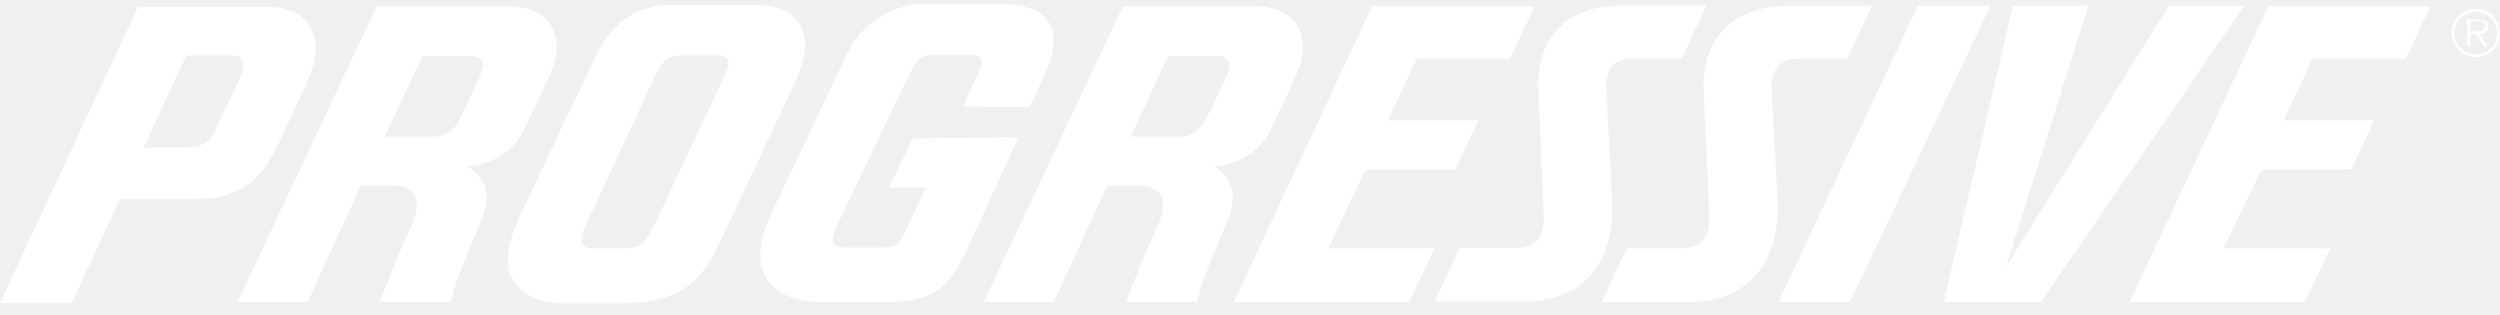
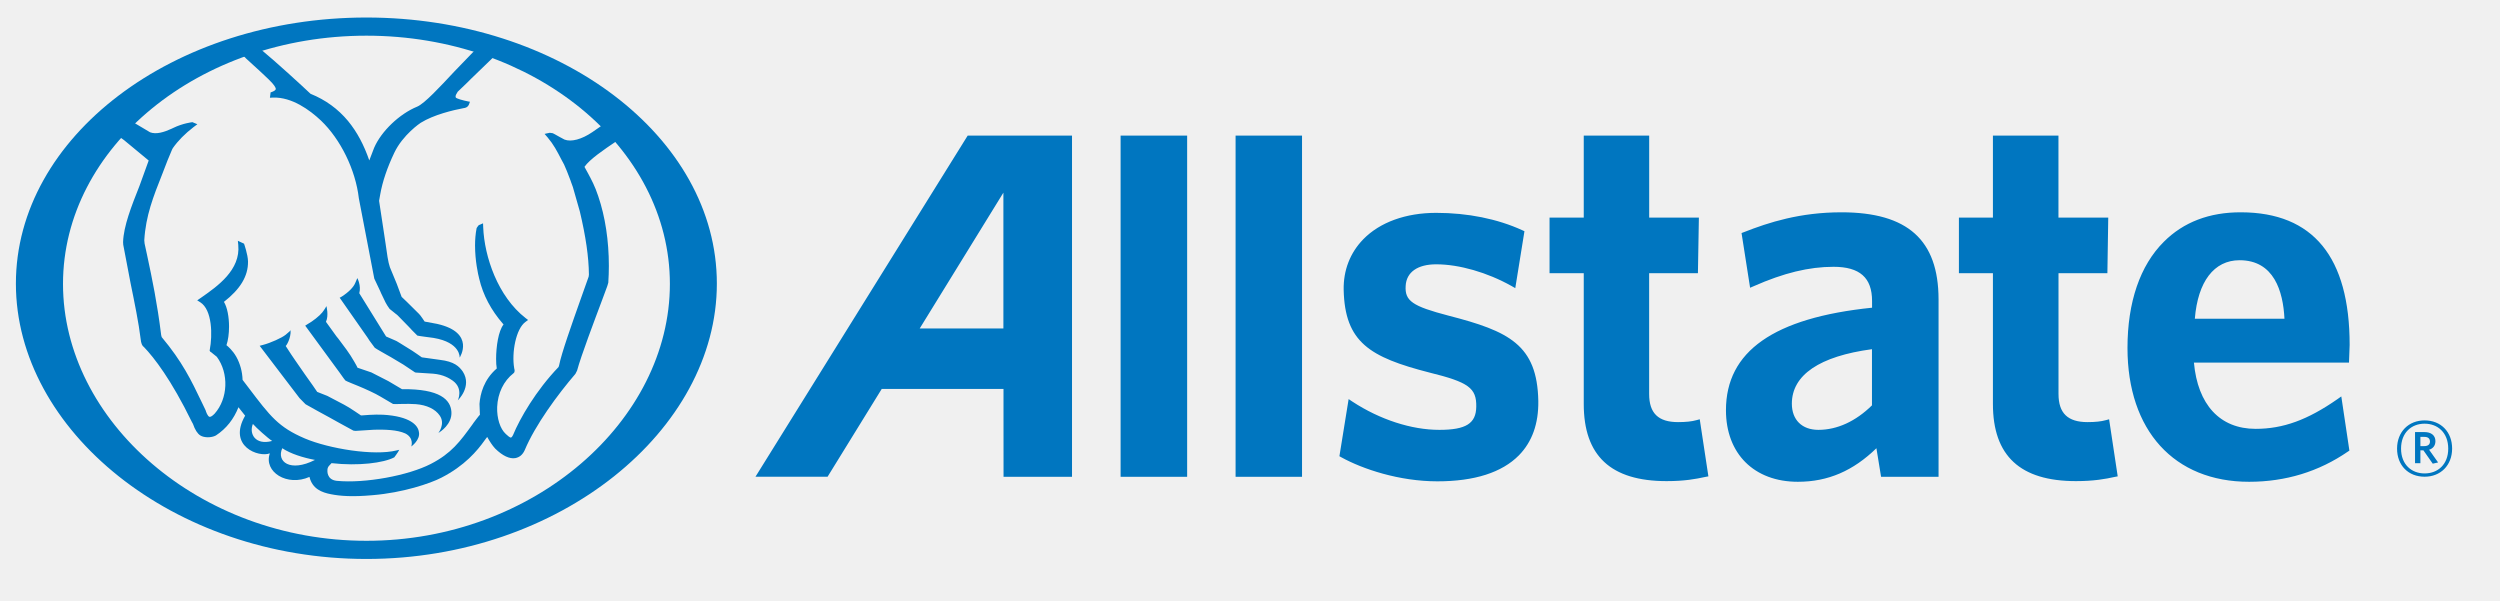
- <svg xmlns="http://www.w3.org/2000/svg" width="127" height="16" viewBox="0 0 127 16" fill="none">
-   <g clip-path="url(#clip0_275_350)">
-     <path d="M61.68 8.467C63.034 8.319 64.029 7.684 64.58 6.541C65.024 5.609 65.723 4.106 65.723 4.085C66.421 2.667 66.209 1.778 65.892 1.291C65.447 0.572 64.558 0.318 63.881 0.318H57.044L49.975 15.346H53.531L56.24 9.44H58.145C58.462 9.462 58.759 9.631 58.949 9.885C59.182 10.266 59.119 10.837 58.759 11.599C57.891 13.441 57.214 15.346 57.214 15.346H60.812C60.918 14.859 61.066 14.372 61.256 13.885C61.532 13.229 62.378 11.155 62.378 11.134C63.056 9.483 62.209 8.805 61.68 8.467ZM61.299 5.99C61.002 6.625 60.537 6.943 59.923 6.943H57.446L59.33 2.858H62.04C62.188 2.858 62.315 2.942 62.399 3.048C62.505 3.217 62.463 3.514 62.294 3.916L61.68 5.228L61.299 5.99Z" fill="white" />
-     <path d="M23.749 8.467C25.104 8.319 26.077 7.684 26.649 6.541C27.093 5.609 27.792 4.106 27.813 4.085C28.511 2.667 28.3 1.778 27.982 1.291C27.538 0.572 26.649 0.318 25.971 0.318H19.135L12.065 15.346H15.621L18.33 9.44H20.235C20.553 9.462 20.849 9.631 21.04 9.885C21.272 10.266 21.209 10.837 20.849 11.599C19.981 13.441 19.304 15.346 19.304 15.346H22.902C23.008 14.859 23.156 14.372 23.347 13.885C23.622 13.229 24.469 11.155 24.469 11.134C25.146 9.483 24.299 8.805 23.749 8.467ZM23.389 5.99C23.093 6.625 22.627 6.943 22.013 6.943H19.537L21.463 2.858H24.109C24.257 2.858 24.384 2.942 24.469 3.048C24.574 3.217 24.532 3.514 24.363 3.916L23.749 5.228L23.389 5.99Z" fill="white" />
-     <path d="M40.428 4.085C41.677 1.418 40.259 0.254 38.481 0.254H34.163C32.343 0.254 31.073 1.122 30.247 2.879C29.803 3.831 29.062 5.376 28.215 7.154L26.416 10.964C24.596 14.774 27.305 15.409 28.639 15.409H31.369C34.099 15.431 35.454 14.668 36.491 12.467C37.19 11.007 38.185 8.89 39.222 6.668L40.428 4.085ZM36.894 3.662L33.274 11.367C32.766 12.425 32.449 12.615 31.665 12.615H30.099C29.824 12.615 29.273 12.531 29.676 11.62C30.29 10.308 32.83 4.826 33.337 3.725C33.697 2.963 34.057 2.815 34.544 2.815H36.491C36.872 2.815 37.19 3.006 36.894 3.662Z" fill="white" />
-     <path d="M46.355 7.027L45.17 9.525H47.032L45.974 11.79C45.678 12.446 45.466 12.573 44.746 12.573H42.884C42.333 12.573 42.122 12.298 42.46 11.578C42.884 10.689 46.228 3.704 46.228 3.704C46.609 2.921 46.842 2.794 47.413 2.794H49.34C49.805 2.794 50.059 3.006 49.742 3.62C49.678 3.747 48.916 5.419 48.916 5.419L52.303 5.44L53.065 3.789C54.187 1.376 53.192 0.233 50.842 0.191H47.159C45.36 0.148 43.73 1.185 42.989 2.815C42.312 4.233 39.158 10.901 39.158 10.901C37.994 13.335 38.672 15.346 41.846 15.346H44.683C46.948 15.367 48.048 15.007 49.086 12.764L51.731 6.985L46.355 7.027Z" fill="white" />
-     <path d="M97.43 0.296L90.339 15.346H93.98L101.113 0.296H97.43Z" fill="white" />
-     <path d="M110.172 0.296L101.896 13.568L106.087 0.296H102.256L98.742 15.346H103.674L114.004 0.296H110.172Z" fill="white" />
-     <path d="M81.894 10.118L81.597 4.551C81.555 3.873 81.724 2.963 82.952 2.963H85.428L86.698 0.275H82.486C79.142 0.275 78.041 2.307 78.147 4.699C78.232 6.159 78.422 10.922 78.422 10.922C78.465 12.065 78.041 12.594 76.962 12.594H74.147L72.877 15.325H77.364C80.327 15.346 82.084 13.42 81.894 10.118Z" fill="white" />
-     <path d="M90.001 4.572C89.958 3.895 90.128 2.985 91.355 2.985H93.832L95.102 0.296H90.89C88.138 0.296 86.402 1.799 86.551 4.72C86.635 6.181 86.826 10.943 86.826 10.943C86.868 12.086 86.445 12.615 85.365 12.615H82.635L81.365 15.346H85.767C89.027 15.346 90.466 13.018 90.297 10.118L90.001 4.572Z" fill="white" />
-     <path d="M69.363 8.615H73.935L75.099 6.117H70.506L71.967 2.985H76.708L77.957 0.318H69.702L62.675 15.346H71.586L72.877 12.615H67.479L69.363 8.615Z" fill="white" />
-     <path d="M108.183 15.346H117.094L118.385 12.615H112.967L114.872 8.615H119.444L120.608 6.117H116.015L117.475 2.985H122.216L123.465 0.318H115.231L108.183 15.346Z" fill="white" />
-     <path d="M14.034 7.535C14.33 6.922 14.922 5.652 15.6 4.17C16.785 1.566 15.325 0.36 13.78 0.36H7.006L0 15.388H3.641L6.096 10.118C6.096 10.118 8.149 10.118 9.652 10.118C11.917 10.139 13.102 9.44 14.034 7.535ZM12.15 4.043C11.493 5.44 10.986 6.477 10.943 6.583C10.647 7.218 10.223 7.493 9.588 7.493H7.303L9.461 2.815H11.748C12.255 2.815 12.615 3.069 12.15 4.043Z" fill="white" />
-     <path d="M126.407 1.355C126.407 1.228 126.344 1.122 126.259 1.058C126.153 1.016 126.048 0.974 125.921 0.995H125.328V2.371H125.497V1.736H125.794L126.196 2.371H126.386L125.984 1.736C126.217 1.714 126.407 1.609 126.407 1.355ZM125.751 1.587H125.497V1.079H125.899C126.069 1.079 126.259 1.101 126.259 1.312C126.238 1.63 125.942 1.587 125.751 1.587Z" fill="white" />
-     <path d="M125.772 0.445C125.095 0.445 124.545 0.995 124.545 1.672C124.545 2.35 125.095 2.9 125.772 2.9C126.45 2.9 127 2.35 127 1.672C127 0.995 126.45 0.445 125.772 0.445ZM125.772 2.752C125.18 2.752 124.693 2.265 124.693 1.672C124.693 1.08 125.18 0.593 125.772 0.593C126.365 0.593 126.852 1.08 126.852 1.672C126.873 2.265 126.386 2.752 125.772 2.752Z" fill="white" />
-   </g>
-   <defs>
-     <clipPath id="clip0_275_350">
-       <rect width="127" height="15.452" fill="white" />
-     </clipPath>
-   </defs>
+ <svg xmlns="http://www.w3.org/2000/svg" width="154" height="37" viewBox="0 0 154 37" fill="none">
+   <path d="M149.355 29.366C148.357 29.366 147.659 28.671 147.659 27.636C147.659 26.604 148.367 25.896 149.355 25.896C150.356 25.896 151.051 26.598 151.051 27.636C151.048 28.668 150.34 29.366 149.355 29.366ZM149.355 26.099C148.548 26.099 147.905 26.651 147.905 27.636C147.905 28.612 148.548 29.163 149.355 29.163C150.169 29.163 150.811 28.612 150.811 27.636C150.811 26.651 150.162 26.099 149.355 26.099ZM149.857 28.562L149.283 27.742H149.096V28.534H148.766V26.616H149.349C149.754 26.616 150.022 26.816 150.022 27.174C150.022 27.449 149.873 27.63 149.633 27.704L150.187 28.487L149.857 28.562ZM149.346 26.913H149.096V27.48H149.333C149.548 27.48 149.686 27.393 149.686 27.196C149.682 27.009 149.564 26.913 149.346 26.913ZM59.608 8.355L46.537 29.366H50.979C50.979 29.366 54.202 24.135 54.315 23.957H61.815L61.818 29.369H66.036V8.355H59.608ZM61.809 20.235H56.653C56.974 19.724 61.809 11.868 61.809 11.868V20.235ZM69.029 8.355H73.128V29.369H69.029V8.355ZM76.112 8.355H80.205V29.369H76.112V8.355ZM89.226 19.443C86.998 18.86 86.53 18.536 86.589 17.607C86.636 16.765 87.322 16.282 88.469 16.282C89.884 16.282 91.618 16.781 93.108 17.616L93.341 17.75L93.906 14.243L93.772 14.181C92.244 13.483 90.414 13.112 88.469 13.112C86.599 13.112 85.005 13.688 83.98 14.736C83.166 15.572 82.749 16.65 82.77 17.85C82.842 21.089 84.385 22.006 88.045 22.947C90.464 23.543 90.957 23.898 90.938 25.052C90.925 26.087 90.305 26.479 88.662 26.479C86.941 26.479 85.002 25.846 83.319 24.746L83.076 24.584L82.508 28.103L82.63 28.172C83.939 28.892 86.181 29.65 88.541 29.65C90.829 29.65 92.518 29.107 93.563 28.05C94.376 27.221 94.778 26.102 94.76 24.712C94.698 21.23 92.942 20.4 89.226 19.443ZM104.704 25.828L104.492 25.884C104.212 25.962 103.853 26.002 103.367 26.002C102.151 26.002 101.587 25.454 101.587 24.269V16.828H104.592L104.651 13.405H101.59V8.352H97.559V13.405H95.452V16.828H97.559V24.886C97.559 28.078 99.224 29.637 102.662 29.637C103.772 29.637 104.452 29.509 105.054 29.378L105.237 29.344L104.704 25.828ZM113.43 13.078C110.88 13.078 108.957 13.698 107.426 14.3L107.279 14.356L107.806 17.726L108.037 17.626C109.873 16.815 111.429 16.435 112.944 16.435C114.559 16.435 115.319 17.102 115.319 18.542V18.954C109.265 19.577 106.319 21.641 106.319 25.27C106.319 27.951 108.056 29.678 110.749 29.678C112.613 29.678 114.159 28.998 115.587 27.611C115.665 28.075 115.874 29.369 115.874 29.369H119.415V18.43C119.406 14.783 117.511 13.078 113.43 13.078ZM112.012 26.479C111.002 26.479 110.378 25.862 110.378 24.868C110.378 23.1 112.083 21.943 115.313 21.51V24.97C114.312 25.952 113.174 26.479 112.012 26.479ZM129.921 25.828L129.712 25.884C129.432 25.962 129.07 26.002 128.593 26.002C127.374 26.002 126.804 25.454 126.804 24.269V16.828H129.815L129.868 13.405H126.801V8.352H122.764V13.405H120.669V16.828H122.764V24.886C122.764 28.078 124.441 29.637 127.879 29.637C128.986 29.637 129.697 29.506 130.27 29.378L130.451 29.344L129.921 25.828ZM143.974 24.596C142.141 25.868 140.642 26.417 138.946 26.417C136.745 26.417 135.38 24.927 135.146 22.336H144.698L144.738 21.245C144.738 15.836 142.491 13.087 138.048 13.078C136.097 13.071 134.497 13.685 133.294 14.892C131.826 16.351 131.053 18.62 131.053 21.432C131.053 26.523 133.93 29.678 138.544 29.678C140.798 29.678 142.843 29.048 144.623 27.823L144.723 27.757L144.224 24.419L143.974 24.596ZM135.202 19.633C135.386 17.345 136.384 16.03 137.958 16.03C140.078 16.03 140.639 17.941 140.723 19.633H135.202ZM22.57 1.079C10.668 1.079 0.979 8.429 0.979 17.47C0.979 26.504 10.665 34.432 22.57 34.432C34.475 34.432 44.158 26.504 44.158 17.47C44.161 8.429 34.475 1.079 22.57 1.079ZM22.573 33.313C12.267 33.313 3.881 25.918 3.881 17.489C3.881 9.056 12.267 2.198 22.573 2.198C32.882 2.198 41.265 9.056 41.265 17.489C41.265 25.918 32.882 33.313 22.573 33.313Z" fill="#0076C0" />
+   <path d="M18.452 24.525L18.823 24.902C18.823 24.905 19.571 25.32 19.571 25.32L20.279 25.706L20.369 25.756L20.89 26.046L21.769 26.526C21.822 26.542 21.928 26.542 21.928 26.542L23.056 26.47C23.705 26.457 24.459 26.47 24.967 26.701C25.525 26.987 25.335 27.505 25.335 27.505C25.335 27.505 25.912 27.093 25.803 26.604C25.747 26.189 25.248 25.644 23.602 25.547C23.084 25.516 22.305 25.588 22.305 25.588H22.233C22.233 25.575 21.494 25.101 21.494 25.101L21.186 24.924C21.142 24.905 20.163 24.387 20.163 24.387C20.163 24.387 19.543 24.144 19.54 24.141C19.54 24.122 18.985 23.346 18.985 23.346L18.782 23.059L18.19 22.205L17.938 21.834C17.922 21.812 17.598 21.311 17.598 21.311C17.626 21.317 17.934 20.843 17.9 20.338C17.857 20.407 17.825 20.422 17.595 20.622C17.361 20.812 16.669 21.124 16.204 21.245L15.995 21.301L17.648 23.471L18.452 24.525ZM21.164 23.296L21.276 23.44C21.323 23.48 22.021 23.758 22.021 23.758C22.489 23.948 23.128 24.241 23.424 24.422L24.213 24.886C24.275 24.911 25.089 24.852 25.622 24.896C26.292 24.949 26.813 25.201 27.084 25.594C27.449 26.111 27.006 26.666 27.006 26.666C27.103 26.616 27.86 26.136 27.807 25.369C27.757 24.634 27.122 23.945 24.762 23.973C24.762 23.967 24.113 23.589 24.113 23.589L23.923 23.477L22.875 22.941C22.875 22.941 22.024 22.651 22.021 22.651C22.021 22.62 21.822 22.277 21.822 22.277C21.544 21.778 21.161 21.286 20.831 20.849L20.728 20.724C20.728 20.724 20.148 19.923 20.079 19.824C20.263 19.428 20.107 18.857 20.107 18.857C20.107 18.857 20.011 19.047 19.849 19.25C19.686 19.456 19.259 19.796 18.96 19.958L18.801 20.061L20.943 22.985L21.164 23.296ZM22.131 18.062C22.261 17.591 22.012 17.13 22.012 17.13L21.884 17.429C21.778 17.688 21.494 17.984 21.055 18.268L20.924 18.34L22.654 20.815C22.654 20.818 22.757 20.977 22.757 20.977L23.087 21.423C23.131 21.466 23.811 21.85 23.811 21.85L24.066 21.993L24.846 22.458L25.56 22.935L25.613 22.95L26.679 23.019C27.321 23.072 27.695 23.312 27.888 23.449C28.562 23.936 28.2 24.662 28.2 24.662C28.2 24.662 29.101 23.811 28.509 22.891C28.287 22.573 27.982 22.268 27.084 22.165L25.984 22.012C25.984 22.003 25.391 21.604 25.391 21.604L24.618 21.124L24.419 21.005L23.783 20.728L22.131 18.062ZM14.935 3.376C14.992 3.432 15.172 3.613 15.172 3.616L16.045 4.414C16.045 4.42 16.544 4.885 16.544 4.885C16.912 5.237 16.999 5.418 16.987 5.49C16.971 5.558 16.903 5.59 16.837 5.627C16.772 5.664 16.669 5.689 16.669 5.689L16.628 6.02L16.834 6.01C17.984 5.982 19.066 6.762 19.767 7.423C20.983 8.582 21.903 10.462 22.105 12.217L23.056 17.161L23.415 17.922L23.483 18.078L23.639 18.402C23.773 18.723 23.982 19.01 24.001 19.029C24.023 19.05 24.494 19.425 24.494 19.425L25.179 20.126L25.382 20.344L25.709 20.672C25.734 20.69 26.704 20.815 26.704 20.815C28.39 21.096 28.315 22.031 28.315 22.031C28.315 22.031 29.319 20.491 26.925 19.951C26.925 19.951 26.171 19.808 26.155 19.808V19.805C26.155 19.786 25.887 19.422 25.887 19.422C25.856 19.387 25.797 19.322 25.797 19.322C25.781 19.303 25.067 18.599 25.067 18.599L24.74 18.287C24.74 18.28 24.441 17.485 24.441 17.485L24.017 16.46C23.907 16.145 23.839 15.64 23.742 14.945C23.736 14.917 23.667 14.443 23.667 14.443L23.352 12.37C23.356 12.336 23.424 11.965 23.424 11.965C23.561 11.188 23.851 10.328 24.291 9.405C24.818 8.299 25.902 7.569 25.918 7.563C26.729 7.061 27.916 6.783 28.555 6.662C28.799 6.637 28.877 6.494 28.92 6.35L28.948 6.266L28.867 6.254C28.515 6.188 28.107 6.07 28.075 6.004C28.069 5.992 28.063 5.964 28.063 5.942C28.063 5.879 28.11 5.78 28.194 5.652C28.197 5.652 28.715 5.153 28.715 5.153L29.017 4.854C29.017 4.854 30.282 3.629 30.451 3.467L29.276 3.071C29.12 3.23 27.976 4.417 27.976 4.417C27.115 5.34 26.146 6.384 25.7 6.568C24.609 7.014 23.49 8.08 23.047 9.103C23.047 9.106 22.854 9.608 22.748 9.882C22.417 8.928 22.003 8.14 21.438 7.451C20.821 6.712 20.067 6.157 19.128 5.777C18.62 5.293 16.946 3.763 16.039 3.018L14.935 3.376ZM19.403 28.331C17.866 29.113 17.015 28.434 17.389 27.611C17.891 27.948 18.667 28.194 19.403 28.331ZM16.765 27.162C15.718 27.449 15.331 26.713 15.578 26.114C15.777 26.345 16.516 27.009 16.765 27.162ZM7.351 8.423C7.432 8.479 7.638 8.629 7.638 8.629C7.666 8.648 8.966 9.726 9.159 9.888C9.128 9.973 8.592 11.453 8.592 11.453C8.102 12.688 7.61 13.932 7.582 14.914L7.591 15.073C7.594 15.095 8.015 17.295 8.015 17.295L8.046 17.457C8.283 18.614 8.551 19.93 8.663 20.874C8.688 21.142 8.754 21.304 8.857 21.367C9.499 22.034 10.546 23.39 11.812 25.977C11.849 26.046 11.868 26.087 11.887 26.114C12.008 26.47 12.161 26.71 12.342 26.825C12.572 26.969 13.012 26.978 13.299 26.825C13.947 26.401 14.405 25.806 14.689 25.086C14.789 25.204 15.057 25.556 15.101 25.606C14.01 27.496 15.939 28.194 16.622 27.926C16.226 29.07 17.688 29.989 19.063 29.378C19.241 30.12 19.83 30.339 20.391 30.445C20.949 30.557 21.706 30.616 22.947 30.504C24.811 30.351 26.504 29.781 27.184 29.428C28.621 28.696 29.403 27.764 29.865 27.109C29.871 27.093 29.955 26.994 30.011 26.916C30.164 27.187 30.323 27.439 30.504 27.633C30.962 28.082 31.392 28.281 31.745 28.219C31.994 28.172 32.19 28.019 32.321 27.733C32.96 26.196 34.354 24.3 35.445 23.031C35.445 23.028 35.548 22.829 35.548 22.829C35.788 21.928 36.636 19.696 37.088 18.489L37.409 17.623C37.409 17.616 37.471 17.414 37.471 17.414C37.493 17.068 37.506 16.722 37.506 16.382C37.506 14.829 37.281 13.346 36.854 12.092C36.645 11.457 36.433 11.073 36.234 10.699L36.003 10.278C36.315 9.817 37.219 9.206 37.945 8.716C37.945 8.716 37.986 8.691 38.001 8.685L37.11 7.709C37.053 7.747 36.486 8.14 36.486 8.14C35.838 8.582 35.183 8.76 34.775 8.598C34.715 8.576 34.176 8.27 34.176 8.27C34.145 8.249 34.048 8.205 34.048 8.205C34.03 8.202 33.864 8.18 33.864 8.18C33.843 8.18 33.665 8.221 33.665 8.221L33.546 8.249L33.73 8.461C34.111 8.913 34.307 9.299 34.581 9.826C34.588 9.839 34.747 10.135 34.747 10.135L34.903 10.499L34.934 10.574L35.139 11.104L35.177 11.216L35.289 11.522L35.719 13.031C36.084 14.568 36.268 15.833 36.277 16.915C36.277 16.931 36.262 17.04 36.262 17.04C36.259 17.046 35.757 18.461 35.757 18.461C35.236 19.933 34.584 21.763 34.438 22.517L34.407 22.608C33.013 24.06 32.025 25.775 31.604 26.797C31.539 26.931 31.492 26.95 31.473 26.953C31.408 26.966 31.246 26.816 31.159 26.735C30.809 26.42 30.601 25.765 30.625 25.07C30.66 24.222 31.024 23.465 31.636 22.988C31.735 22.913 31.698 22.773 31.676 22.692C31.508 21.725 31.779 20.244 32.377 19.824L32.53 19.711L32.38 19.596C30.672 18.271 29.837 15.824 29.765 13.997L29.756 13.757L29.491 13.869C29.459 13.894 29.36 14.05 29.36 14.05C29.291 14.405 29.263 14.767 29.263 15.116C29.263 16.055 29.444 16.875 29.519 17.168C29.756 18.178 30.255 19.11 30.987 19.951L31.018 19.989C30.7 20.388 30.56 21.36 30.56 22.109C30.56 22.339 30.572 22.536 30.601 22.698C29.802 23.387 29.581 24.263 29.537 24.883C29.537 24.883 29.562 25.544 29.562 25.55C29.553 25.535 29.173 26.043 29.173 26.043L29.098 26.152C28.34 27.196 27.807 27.926 26.538 28.577C25.154 29.294 22.48 29.79 20.74 29.619C20.101 29.547 20.17 28.973 20.17 28.945C20.17 28.867 20.198 28.783 20.257 28.708C20.257 28.708 20.385 28.571 20.422 28.53C22.068 28.718 23.636 28.518 24.288 28.172C24.316 28.147 24.515 27.848 24.515 27.848L24.593 27.707L24.434 27.745C23.035 28.097 20.257 27.636 18.785 27.012C17.152 26.314 16.653 25.653 15.316 23.889L14.942 23.399C14.929 22.907 14.795 22.405 14.558 21.981C14.334 21.585 14.038 21.332 13.95 21.264C14.05 20.968 14.109 20.556 14.109 20.12C14.109 19.527 14 18.929 13.794 18.595C14.789 17.819 15.291 17.021 15.278 16.105C15.269 15.671 15.032 15.01 15.032 15.01L14.652 14.833L14.677 15.085C14.829 16.634 13.386 17.638 12.429 18.308C12.429 18.312 12.149 18.502 12.149 18.502L12.332 18.617C13.081 19.085 13.093 20.659 12.922 21.544L12.912 21.594L12.953 21.666L12.996 21.688C12.99 21.685 13.355 21.978 13.355 21.978C14.109 22.991 14.047 24.559 13.218 25.485C13.05 25.659 12.959 25.681 12.912 25.678C12.788 25.653 12.691 25.363 12.663 25.267C12.657 25.254 12.429 24.78 12.429 24.78C11.778 23.421 11.229 22.28 9.96 20.765C9.96 20.762 9.929 20.643 9.929 20.643C9.683 18.658 9.374 17.186 9.072 15.768L8.906 14.998C8.906 14.995 8.888 14.798 8.888 14.798C8.978 13.29 9.446 12.105 9.991 10.733L10.322 9.876L10.596 9.221C10.599 9.221 10.646 9.125 10.646 9.125C10.967 8.666 11.4 8.23 11.924 7.828L12.158 7.653L11.852 7.525C11.852 7.525 11.26 7.591 10.665 7.884L10.559 7.934C10.122 8.136 9.623 8.295 9.246 8.149C9.246 8.149 8.246 7.553 8.196 7.525L7.351 8.423Z" fill="#0076C0" />
</svg>
